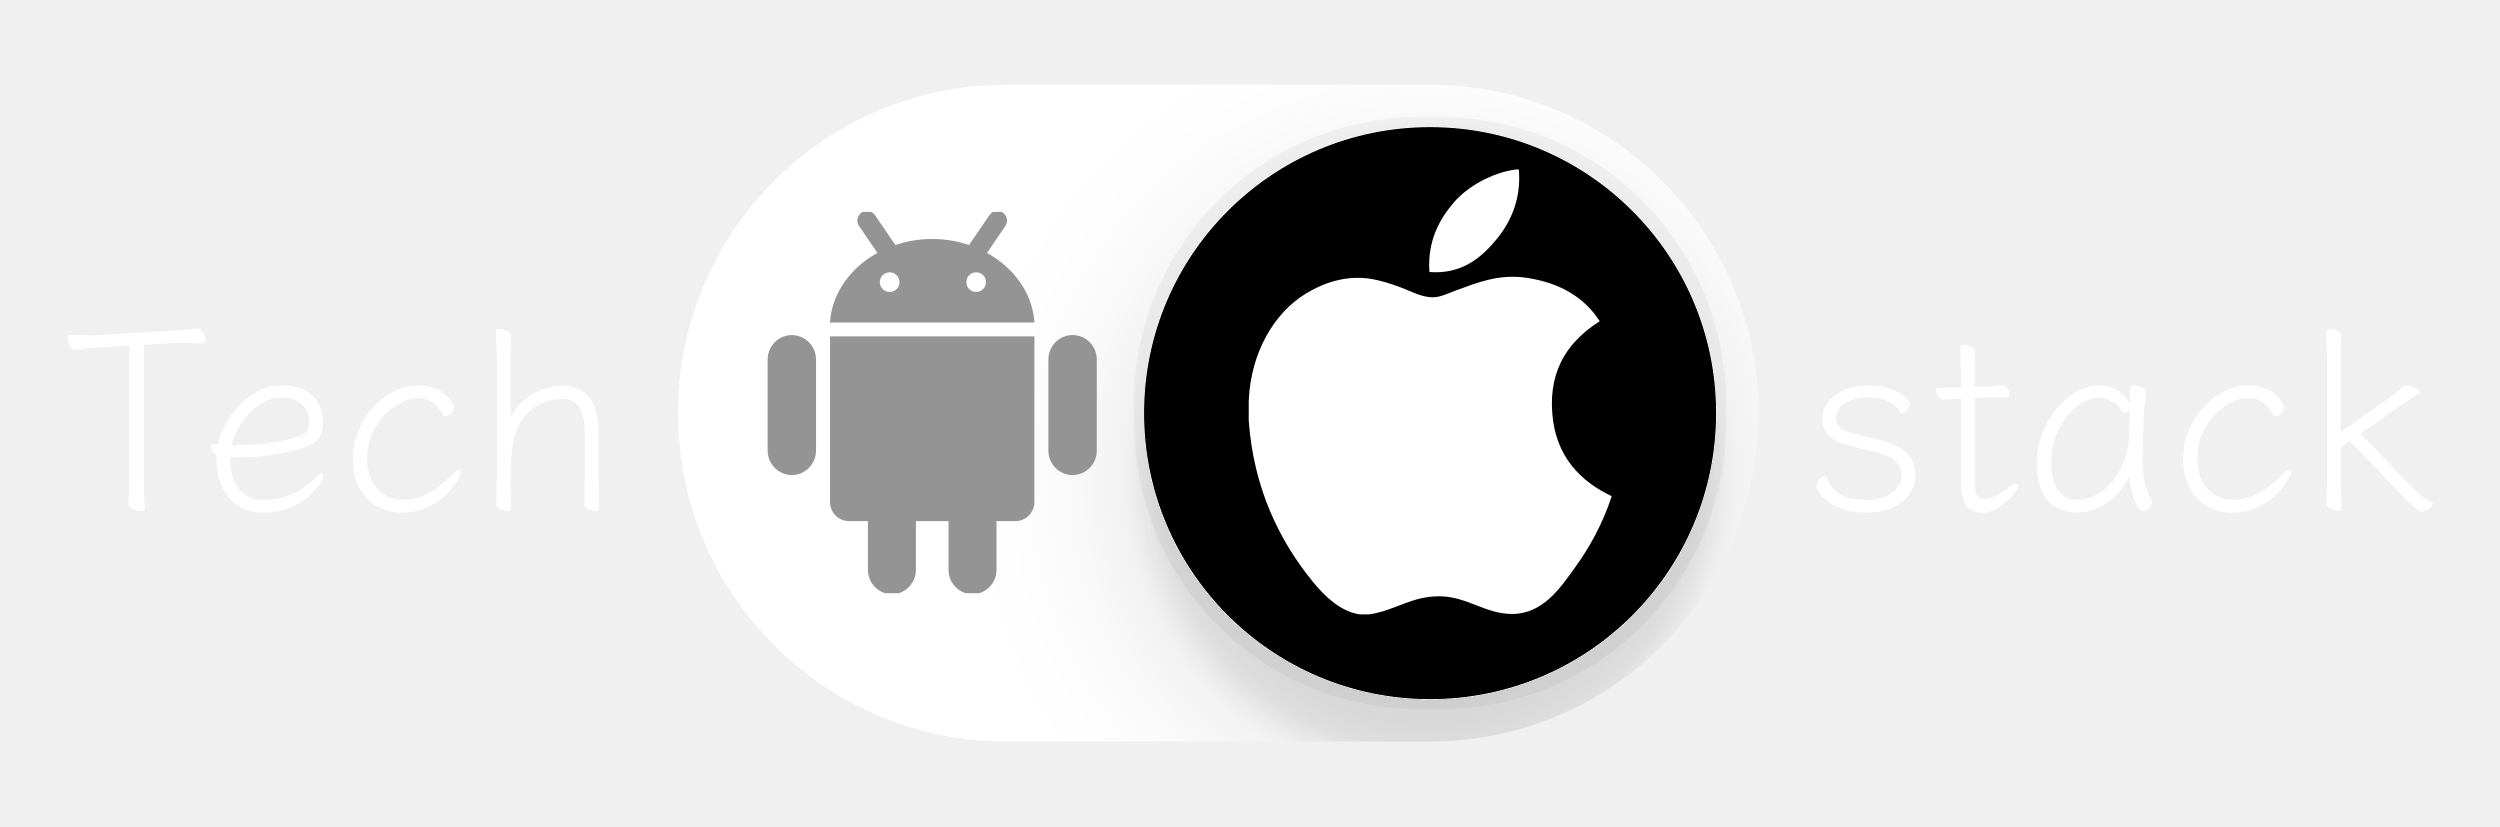
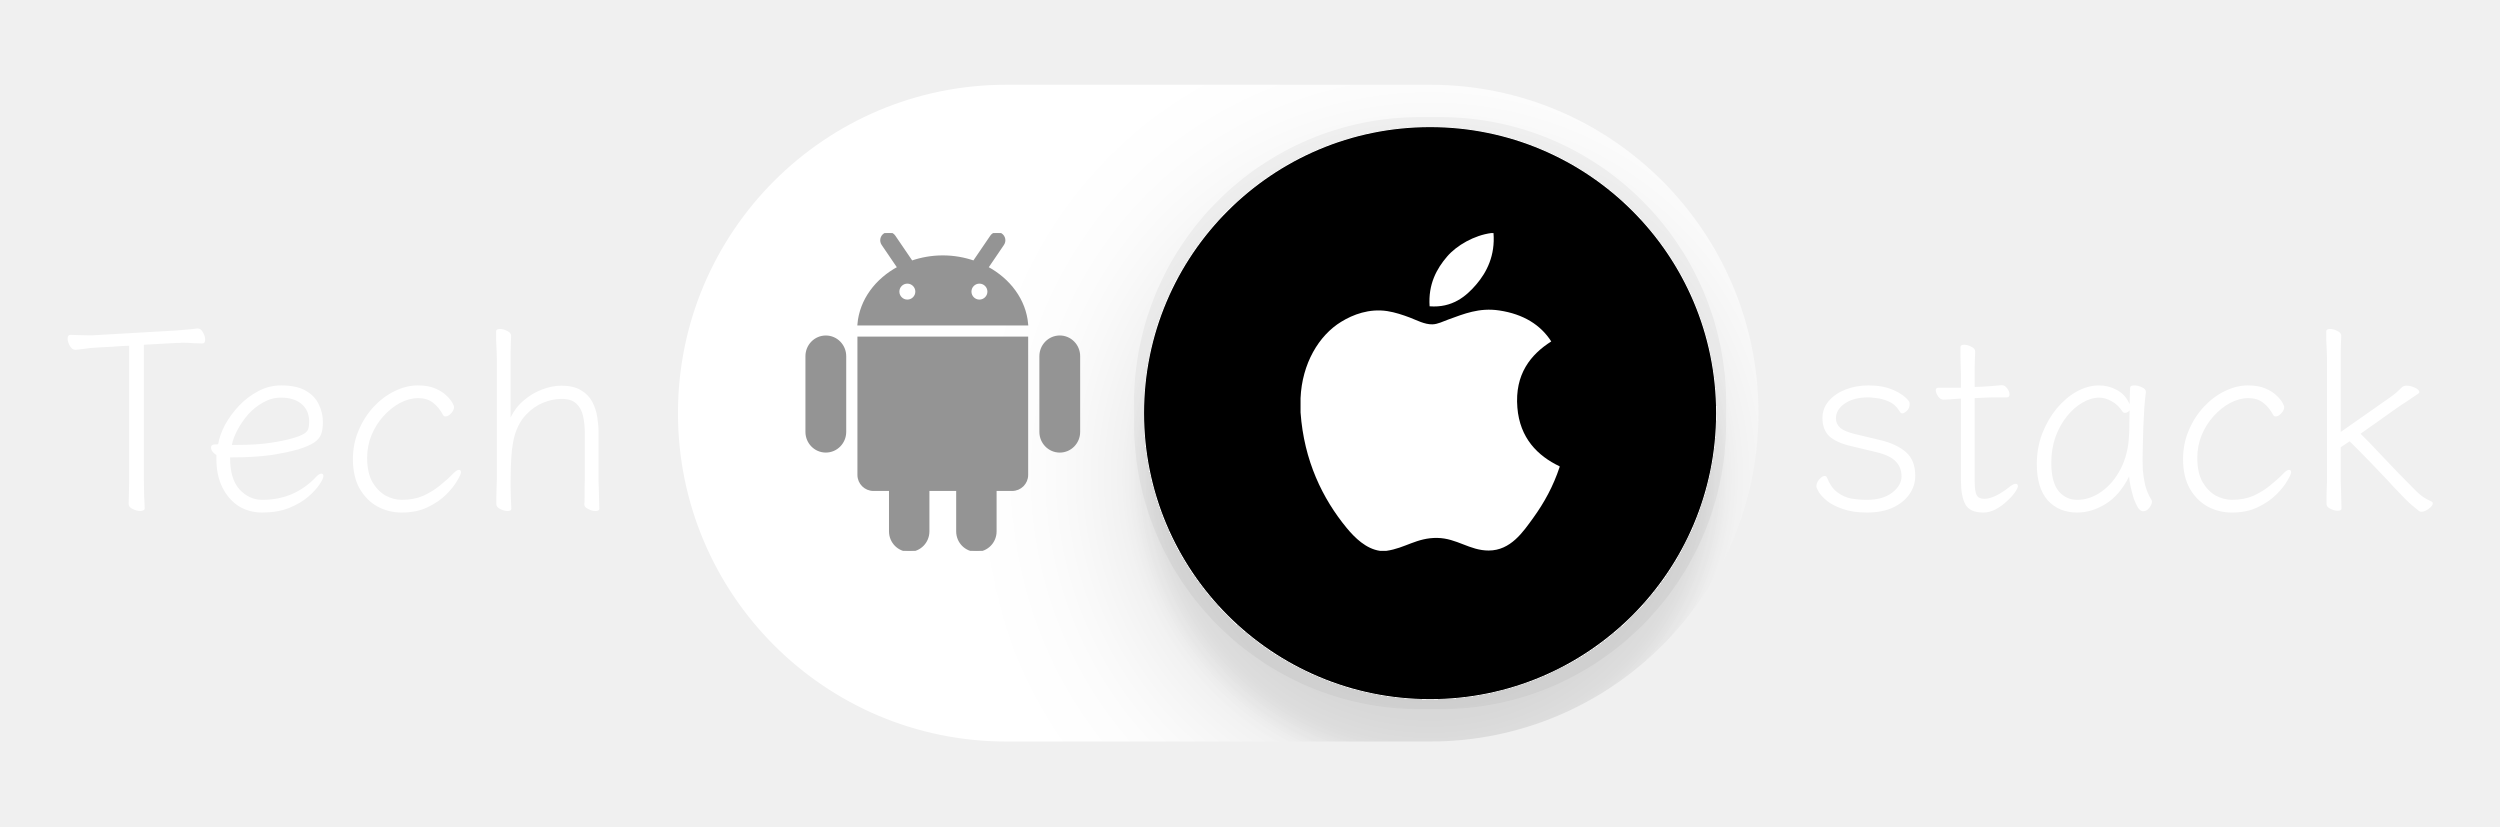
<svg xmlns="http://www.w3.org/2000/svg" width="118" height="39" viewBox="0 0 118 39" fill="none">
  <g clip-path="url(#clip0_78_4)">
    <rect x="32" y="4" width="51" height="31" rx="15.5" fill="white" />
    <g filter="url(#filter0_ddd_78_4)">
      <rect x="54" y="6" width="27" height="27" rx="13.5" fill="black" />
    </g>
  </g>
  <path d="M6.096 16.32H6.084C6.044 16.32 5.944 16.324 5.784 16.332C5.624 16.34 5.448 16.352 5.256 16.368C5.072 16.376 4.912 16.384 4.776 16.392C4.64 16.4 4.572 16.404 4.572 16.404C4.372 16.412 4.176 16.432 3.984 16.464C3.8 16.488 3.664 16.504 3.576 16.512H3.564C3.46 16.512 3.372 16.452 3.3 16.332C3.228 16.204 3.192 16.088 3.192 15.984C3.192 15.864 3.236 15.804 3.324 15.804C3.388 15.804 3.5 15.808 3.66 15.816C3.82 15.824 3.992 15.828 4.176 15.828C4.24 15.828 4.304 15.828 4.368 15.828C4.44 15.82 4.504 15.816 4.56 15.816L8.304 15.6C8.488 15.584 8.676 15.568 8.868 15.552C9.06 15.536 9.204 15.52 9.3 15.504H9.336C9.432 15.504 9.512 15.564 9.576 15.684C9.648 15.804 9.684 15.92 9.684 16.032C9.684 16.152 9.64 16.212 9.552 16.212C9.472 16.212 9.34 16.208 9.156 16.2C8.972 16.184 8.784 16.176 8.592 16.176C8.544 16.176 8.496 16.18 8.448 16.188C8.4 16.188 8.356 16.188 8.316 16.188L6.792 16.272V22.728C6.792 22.976 6.796 23.216 6.804 23.448C6.82 23.68 6.828 23.864 6.828 24C6.828 24.04 6.808 24.068 6.768 24.084C6.728 24.108 6.68 24.12 6.624 24.12C6.512 24.12 6.392 24.088 6.264 24.024C6.136 23.968 6.072 23.888 6.072 23.784C6.072 23.688 6.076 23.54 6.084 23.34C6.092 23.132 6.096 22.924 6.096 22.716V16.32ZM10.861 21.588V21.624C10.861 22.28 11.009 22.772 11.305 23.1C11.609 23.428 11.965 23.592 12.373 23.592C12.893 23.592 13.365 23.5 13.789 23.316C14.221 23.124 14.597 22.856 14.917 22.512C15.013 22.408 15.097 22.356 15.169 22.356C15.233 22.356 15.265 22.396 15.265 22.476C15.265 22.548 15.205 22.676 15.085 22.86C14.965 23.044 14.785 23.24 14.545 23.448C14.313 23.648 14.013 23.824 13.645 23.976C13.285 24.12 12.861 24.192 12.373 24.192C11.965 24.192 11.597 24.092 11.269 23.892C10.949 23.684 10.693 23.392 10.501 23.016C10.309 22.632 10.213 22.18 10.213 21.66V21.48C10.045 21.368 9.961 21.248 9.961 21.12C9.961 21.024 10.029 20.976 10.165 20.976C10.181 20.976 10.205 20.976 10.237 20.976C10.277 20.968 10.297 20.964 10.297 20.964C10.345 20.676 10.453 20.372 10.621 20.052C10.797 19.732 11.017 19.432 11.281 19.152C11.545 18.872 11.845 18.644 12.181 18.468C12.517 18.284 12.881 18.192 13.273 18.192C13.761 18.192 14.149 18.276 14.437 18.444C14.725 18.612 14.929 18.828 15.049 19.092C15.177 19.356 15.241 19.632 15.241 19.92C15.241 20.152 15.213 20.344 15.157 20.496C15.101 20.648 14.989 20.78 14.821 20.892C14.661 20.996 14.421 21.1 14.101 21.204C13.741 21.308 13.301 21.4 12.781 21.48C12.261 21.552 11.669 21.588 11.005 21.588H10.861ZM11.197 21C11.805 21 12.321 20.968 12.745 20.904C13.177 20.84 13.529 20.768 13.801 20.688C14.049 20.616 14.225 20.548 14.329 20.484C14.441 20.42 14.513 20.344 14.545 20.256C14.577 20.168 14.593 20.052 14.593 19.908C14.593 19.556 14.477 19.28 14.245 19.08C14.013 18.872 13.685 18.768 13.261 18.768C12.965 18.768 12.685 18.844 12.421 18.996C12.157 19.14 11.921 19.328 11.713 19.56C11.513 19.792 11.345 20.036 11.209 20.292C11.073 20.548 10.985 20.784 10.945 21H11.197ZM21.757 22.296C21.757 22.36 21.697 22.492 21.577 22.692C21.465 22.892 21.293 23.108 21.061 23.34C20.829 23.572 20.537 23.772 20.185 23.94C19.841 24.108 19.433 24.192 18.961 24.192C18.545 24.192 18.161 24.096 17.809 23.904C17.465 23.712 17.185 23.428 16.969 23.052C16.761 22.676 16.657 22.216 16.657 21.672C16.657 21.192 16.745 20.744 16.921 20.328C17.097 19.904 17.333 19.532 17.629 19.212C17.925 18.892 18.253 18.644 18.613 18.468C18.981 18.284 19.349 18.192 19.717 18.192C20.053 18.192 20.329 18.24 20.545 18.336C20.769 18.432 20.945 18.544 21.073 18.672C21.201 18.792 21.293 18.904 21.349 19.008C21.405 19.112 21.433 19.176 21.433 19.2C21.433 19.312 21.385 19.416 21.289 19.512C21.201 19.608 21.113 19.656 21.025 19.656C20.977 19.656 20.941 19.636 20.917 19.596C20.781 19.34 20.621 19.144 20.437 19.008C20.253 18.864 20.021 18.792 19.741 18.792C19.453 18.792 19.165 18.868 18.877 19.02C18.597 19.172 18.337 19.38 18.097 19.644C17.865 19.9 17.677 20.2 17.533 20.544C17.397 20.88 17.329 21.236 17.329 21.612C17.329 22.068 17.409 22.444 17.569 22.74C17.737 23.028 17.945 23.244 18.193 23.388C18.449 23.524 18.705 23.592 18.961 23.592C19.345 23.592 19.685 23.528 19.981 23.4C20.277 23.264 20.541 23.1 20.773 22.908C21.013 22.716 21.225 22.524 21.409 22.332C21.513 22.228 21.597 22.176 21.661 22.176C21.725 22.176 21.757 22.216 21.757 22.296ZM27.58 23.796C27.588 23.732 27.592 23.624 27.592 23.472C27.592 23.32 27.592 23.164 27.592 23.004C27.6 22.836 27.604 22.708 27.604 22.62V20.484C27.604 20.164 27.576 19.88 27.52 19.632C27.464 19.384 27.356 19.188 27.196 19.044C27.044 18.9 26.812 18.828 26.5 18.828C26.22 18.828 25.932 18.888 25.636 19.008C25.34 19.128 25.072 19.316 24.832 19.572C24.592 19.82 24.412 20.148 24.292 20.556C24.236 20.756 24.192 20.992 24.16 21.264C24.136 21.536 24.12 21.804 24.112 22.068C24.112 22.324 24.108 22.548 24.1 22.74V22.932C24.1 23.124 24.104 23.312 24.112 23.496C24.12 23.68 24.128 23.852 24.136 24.012C24.136 24.084 24.076 24.12 23.956 24.12C23.852 24.12 23.736 24.088 23.608 24.024C23.488 23.968 23.428 23.892 23.428 23.796C23.428 23.732 23.428 23.616 23.428 23.448C23.436 23.28 23.44 23.116 23.44 22.956C23.448 22.788 23.452 22.676 23.452 22.62V16.92C23.452 16.84 23.448 16.716 23.44 16.548C23.432 16.38 23.424 16.208 23.416 16.032C23.416 15.856 23.416 15.724 23.416 15.636C23.416 15.564 23.476 15.528 23.596 15.528C23.708 15.528 23.824 15.56 23.944 15.624C24.064 15.68 24.124 15.756 24.124 15.852C24.124 15.916 24.12 16.024 24.112 16.176C24.112 16.328 24.108 16.488 24.1 16.656C24.1 16.816 24.1 16.944 24.1 17.04V19.704C24.26 19.376 24.472 19.104 24.736 18.888C25 18.664 25.284 18.496 25.588 18.384C25.9 18.264 26.204 18.204 26.5 18.204C26.884 18.204 27.192 18.276 27.424 18.42C27.656 18.556 27.832 18.736 27.952 18.96C28.072 19.184 28.152 19.428 28.192 19.692C28.232 19.948 28.252 20.196 28.252 20.436V22.74C28.252 22.788 28.256 22.896 28.264 23.064C28.272 23.232 28.276 23.408 28.276 23.592C28.284 23.776 28.288 23.916 28.288 24.012C28.288 24.084 28.224 24.12 28.096 24.12C27.992 24.12 27.88 24.088 27.76 24.024C27.64 23.968 27.58 23.896 27.58 23.808V23.796Z" fill="white" />
  <g clip-path="url(#clip1_78_4)">
-     <path d="M71.542 8C71.59 8 71.639 8 71.691 8C71.811 9.481 71.246 10.588 70.558 11.389C69.885 12.185 68.961 12.957 67.468 12.839C67.369 11.38 67.935 10.355 68.621 9.556C69.257 8.811 70.424 8.148 71.542 8Z" fill="white" />
-     <path d="M76.061 23.415C76.061 23.429 76.061 23.442 76.061 23.456C75.641 24.727 75.043 25.816 74.313 26.826C73.646 27.744 72.829 28.979 71.37 28.979C70.109 28.979 69.272 28.168 67.98 28.146C66.614 28.124 65.862 28.824 64.612 29C64.47 29 64.327 29 64.186 29C63.269 28.867 62.529 28.141 61.989 27.486C60.398 25.551 59.169 23.052 58.94 19.854C58.94 19.541 58.94 19.228 58.94 18.915C59.037 16.626 60.149 14.765 61.628 13.863C62.408 13.383 63.48 12.975 64.674 13.158C65.186 13.237 65.709 13.412 66.167 13.585C66.602 13.752 67.145 14.048 67.659 14.033C68.008 14.023 68.355 13.841 68.706 13.713C69.735 13.341 70.744 12.915 72.074 13.115C73.672 13.357 74.806 14.067 75.507 15.162C74.155 16.023 73.086 17.319 73.269 19.533C73.431 21.544 74.6 22.721 76.061 23.415Z" fill="white" />
+     <path d="M70.387 11C70.422 11 70.457 11 70.493 11C70.579 12.058 70.175 12.848 69.685 13.421C69.203 13.989 68.544 14.54 67.477 14.457C67.406 13.414 67.811 12.682 68.301 12.111C68.755 11.579 69.588 11.105 70.387 11Z" fill="white" />
+     <path d="M73.615 22.011C73.615 22.021 73.615 22.03 73.615 22.04C73.315 22.948 72.888 23.726 72.366 24.448C71.89 25.103 71.306 25.985 70.264 25.985C69.364 25.985 68.766 25.406 67.843 25.39C66.867 25.374 66.33 25.874 65.437 26C65.335 26 65.233 26 65.133 26C64.478 25.905 63.949 25.386 63.563 24.919C62.427 23.537 61.549 21.752 61.386 19.467C61.386 19.243 61.386 19.02 61.386 18.796C61.455 17.161 62.249 15.832 63.305 15.188C63.862 14.845 64.628 14.554 65.481 14.684C65.847 14.741 66.22 14.866 66.548 14.99C66.858 15.109 67.246 15.32 67.614 15.309C67.862 15.302 68.11 15.172 68.361 15.081C69.096 14.815 69.817 14.511 70.767 14.654C71.908 14.826 72.718 15.334 73.219 16.116C72.253 16.73 71.49 17.657 71.62 19.238C71.736 20.675 72.571 21.515 73.615 22.011Z" fill="white" />
  </g>
  <g clip-path="url(#clip2_78_4)">
-     <path d="M39.24 15.941H48.76V23.699C48.76 24.16 48.386 24.534 47.926 24.534H46.972V26.896C46.972 27.496 46.494 27.982 45.903 27.982C45.311 27.982 44.833 27.496 44.833 26.896V24.534H43.168V26.896C43.168 27.496 42.688 27.982 42.098 27.982C41.507 27.982 41.028 27.496 41.028 26.896V24.534H40.075C39.614 24.534 39.24 24.16 39.24 23.699L39.24 15.941ZM37.374 15.878C36.778 15.878 36.294 16.369 36.294 16.975V21.262C36.294 21.867 36.778 22.359 37.374 22.359C37.971 22.359 38.455 21.867 38.455 21.262V16.975C38.455 16.369 37.971 15.878 37.374 15.878ZM48.76 15.16H39.24C39.358 13.803 40.237 12.636 41.504 11.96L40.599 10.632C40.477 10.452 40.523 10.208 40.702 10.086C40.882 9.964 41.126 10.01 41.248 10.189L42.235 11.639C42.782 11.45 43.376 11.341 44 11.341C44.625 11.341 45.219 11.45 45.766 11.639L46.752 10.19C46.874 10.01 47.118 9.964 47.298 10.086C47.477 10.208 47.523 10.452 47.401 10.632L46.497 11.961C47.763 12.636 48.643 13.803 48.76 15.16ZM42.519 13.317C42.519 13.026 42.283 12.79 41.992 12.79C41.701 12.79 41.465 13.026 41.465 13.317C41.465 13.607 41.702 13.843 41.992 13.843C42.283 13.843 42.519 13.607 42.519 13.317ZM46.601 13.317C46.601 13.026 46.365 12.79 46.074 12.79C45.783 12.79 45.548 13.026 45.548 13.317C45.548 13.607 45.783 13.843 46.074 13.843C46.365 13.843 46.601 13.607 46.601 13.317ZM50.626 15.877C50.03 15.877 49.545 16.368 49.545 16.974V21.263C49.545 21.869 50.03 22.36 50.626 22.36C51.223 22.36 51.706 21.869 51.706 21.263V16.974C51.706 16.368 51.223 15.877 50.626 15.877Z" fill="#949494" stroke="#949494" stroke-width="0.125" />
+     <path d="M40.533 15.951H48.467V22.416C48.467 22.8 48.155 23.111 47.772 23.111H46.977V25.08C46.977 25.58 46.578 25.985 46.086 25.985C45.592 25.985 45.194 25.58 45.194 25.08V23.111H43.806V25.08C43.806 25.58 43.407 25.985 42.915 25.985C42.422 25.985 42.023 25.58 42.023 25.08V23.111H41.229C40.845 23.111 40.533 22.8 40.533 22.416L40.533 15.951ZM38.979 15.898C38.481 15.898 38.079 16.308 38.079 16.812V20.385C38.079 20.889 38.481 21.299 38.979 21.299C39.476 21.299 39.879 20.889 39.879 20.385V16.812C39.879 16.308 39.476 15.898 38.979 15.898ZM48.467 15.3H40.533C40.631 14.169 41.364 13.197 42.42 12.634L41.666 11.526C41.564 11.377 41.602 11.173 41.752 11.071C41.901 10.97 42.105 11.008 42.207 11.158L43.029 12.366C43.485 12.208 43.98 12.117 44.5 12.117C45.021 12.117 45.516 12.208 45.971 12.366L46.794 11.158C46.895 11.008 47.099 10.97 47.248 11.071C47.398 11.173 47.436 11.377 47.334 11.526L46.581 12.634C47.636 13.197 48.369 14.169 48.467 15.3ZM43.266 13.764C43.266 13.522 43.069 13.325 42.827 13.325C42.584 13.325 42.388 13.522 42.388 13.764C42.388 14.006 42.585 14.203 42.827 14.203C43.069 14.203 43.266 14.006 43.266 13.764ZM46.668 13.764C46.668 13.522 46.471 13.325 46.228 13.325C45.986 13.325 45.79 13.522 45.79 13.764C45.79 14.006 45.986 14.203 46.228 14.203C46.471 14.203 46.668 14.006 46.668 13.764ZM50.022 15.897C49.525 15.897 49.121 16.307 49.121 16.812V20.386C49.121 20.89 49.525 21.3 50.022 21.3C50.519 21.3 50.921 20.89 50.921 20.386V16.812C50.921 16.307 50.519 15.897 50.022 15.897Z" fill="#949494" stroke="#949494" stroke-width="0.125" />
  </g>
  <path d="M87.34 21.048C86.9 20.944 86.568 20.792 86.344 20.592C86.128 20.384 86.02 20.096 86.02 19.728C86.02 19.424 86.12 19.156 86.32 18.924C86.52 18.692 86.784 18.512 87.112 18.384C87.44 18.256 87.8 18.192 88.192 18.192C88.648 18.192 89.04 18.264 89.368 18.408C89.696 18.552 89.94 18.728 90.1 18.936C90.124 18.96 90.136 19 90.136 19.056C90.136 19.2 90.092 19.312 90.004 19.392C89.916 19.472 89.844 19.512 89.788 19.512C89.756 19.512 89.728 19.5 89.704 19.476C89.688 19.444 89.664 19.408 89.632 19.368C89.504 19.168 89.34 19.028 89.14 18.948C88.94 18.86 88.752 18.808 88.576 18.792C88.4 18.768 88.272 18.756 88.192 18.756C87.728 18.756 87.356 18.852 87.076 19.044C86.796 19.236 86.656 19.472 86.656 19.752C86.656 19.92 86.724 20.068 86.86 20.196C87.004 20.316 87.248 20.416 87.592 20.496L88.744 20.772C89.256 20.892 89.66 21.08 89.956 21.336C90.252 21.592 90.4 21.968 90.4 22.464C90.4 22.776 90.308 23.064 90.124 23.328C89.94 23.592 89.676 23.804 89.332 23.964C88.996 24.116 88.592 24.192 88.12 24.192C87.672 24.192 87.292 24.136 86.98 24.024C86.676 23.92 86.432 23.796 86.248 23.652C86.064 23.5 85.932 23.36 85.852 23.232C85.772 23.096 85.732 23.004 85.732 22.956C85.732 22.844 85.776 22.736 85.864 22.632C85.96 22.52 86.048 22.464 86.128 22.464C86.176 22.464 86.212 22.492 86.236 22.548C86.356 22.852 86.516 23.08 86.716 23.232C86.916 23.384 87.136 23.484 87.376 23.532C87.624 23.572 87.872 23.592 88.12 23.592C88.616 23.592 89.012 23.48 89.308 23.256C89.604 23.024 89.752 22.768 89.752 22.488C89.752 22.2 89.66 21.964 89.476 21.78C89.3 21.588 88.988 21.44 88.54 21.336L87.34 21.048ZM94.909 22.932C95.005 22.868 95.081 22.836 95.137 22.836C95.209 22.836 95.245 22.872 95.245 22.944C95.245 23.008 95.197 23.108 95.101 23.244C95.005 23.38 94.877 23.52 94.717 23.664C94.565 23.808 94.393 23.932 94.201 24.036C94.009 24.14 93.813 24.192 93.613 24.192C93.197 24.192 92.917 24.068 92.773 23.82C92.629 23.564 92.557 23.184 92.557 22.68V18.816H92.509C92.333 18.824 92.161 18.836 91.993 18.852C91.825 18.86 91.741 18.864 91.741 18.864C91.637 18.864 91.549 18.812 91.477 18.708C91.405 18.596 91.369 18.5 91.369 18.42C91.369 18.34 91.409 18.3 91.489 18.3H92.557V17.664C92.557 17.584 92.553 17.46 92.545 17.292C92.545 17.124 92.541 16.952 92.533 16.776C92.533 16.6 92.533 16.468 92.533 16.38C92.533 16.308 92.593 16.272 92.713 16.272C92.817 16.272 92.929 16.304 93.049 16.368C93.169 16.424 93.229 16.5 93.229 16.596C93.229 16.66 93.225 16.76 93.217 16.896C93.217 17.024 93.213 17.16 93.205 17.304C93.205 17.448 93.205 17.568 93.205 17.664V18.264L93.565 18.252C93.709 18.244 93.877 18.232 94.069 18.216C94.261 18.2 94.397 18.188 94.477 18.18H94.489C94.585 18.18 94.669 18.232 94.741 18.336C94.813 18.432 94.849 18.524 94.849 18.612C94.849 18.708 94.809 18.756 94.729 18.756C94.649 18.756 94.497 18.756 94.273 18.756C94.049 18.756 93.857 18.76 93.697 18.768L93.205 18.792V22.704C93.205 23.04 93.237 23.264 93.301 23.376C93.365 23.488 93.485 23.544 93.661 23.544C93.829 23.544 94.017 23.492 94.225 23.388C94.433 23.284 94.641 23.148 94.849 22.98L94.909 22.932ZM101.285 18.516C101.261 18.692 101.237 18.928 101.213 19.224C101.197 19.512 101.181 19.82 101.165 20.148C101.157 20.468 101.149 20.768 101.141 21.048C101.133 21.328 101.129 21.54 101.129 21.684C101.129 21.788 101.133 21.952 101.141 22.176C101.157 22.392 101.193 22.628 101.249 22.884C101.313 23.14 101.413 23.376 101.549 23.592C101.565 23.624 101.573 23.652 101.573 23.676C101.573 23.764 101.529 23.864 101.441 23.976C101.361 24.08 101.265 24.132 101.153 24.132C101.073 24.132 100.993 24.076 100.913 23.964C100.841 23.844 100.773 23.696 100.709 23.52C100.653 23.336 100.605 23.152 100.565 22.968C100.525 22.784 100.501 22.624 100.493 22.488C100.205 23.072 99.837 23.504 99.389 23.784C98.949 24.056 98.501 24.192 98.045 24.192C97.469 24.192 97.005 24 96.653 23.616C96.309 23.224 96.137 22.652 96.137 21.9C96.137 21.396 96.221 20.92 96.389 20.472C96.565 20.024 96.793 19.628 97.073 19.284C97.361 18.94 97.677 18.672 98.021 18.48C98.373 18.288 98.725 18.192 99.077 18.192C99.373 18.192 99.653 18.264 99.917 18.408C100.189 18.552 100.389 18.776 100.517 19.08C100.525 18.896 100.529 18.736 100.529 18.6C100.537 18.456 100.541 18.356 100.541 18.3C100.541 18.228 100.609 18.192 100.745 18.192C100.857 18.192 100.973 18.22 101.093 18.276C101.221 18.332 101.285 18.404 101.285 18.492V18.516ZM100.517 19.368C100.501 19.4 100.469 19.428 100.421 19.452C100.381 19.476 100.341 19.488 100.301 19.488C100.253 19.488 100.217 19.472 100.193 19.44C100.041 19.208 99.865 19.04 99.665 18.936C99.465 18.824 99.273 18.768 99.089 18.768C98.825 18.768 98.557 18.848 98.285 19.008C98.021 19.16 97.777 19.376 97.553 19.656C97.329 19.936 97.149 20.264 97.013 20.64C96.885 21.008 96.821 21.408 96.821 21.84C96.821 22.456 96.937 22.904 97.169 23.184C97.401 23.456 97.693 23.592 98.045 23.592C98.445 23.592 98.825 23.464 99.185 23.208C99.553 22.952 99.857 22.592 100.097 22.128C100.337 21.664 100.469 21.124 100.493 20.508C100.501 20.388 100.505 20.22 100.505 20.004C100.505 19.78 100.509 19.568 100.517 19.368ZM108.14 22.296C108.14 22.36 108.08 22.492 107.96 22.692C107.848 22.892 107.676 23.108 107.444 23.34C107.212 23.572 106.92 23.772 106.568 23.94C106.224 24.108 105.816 24.192 105.344 24.192C104.928 24.192 104.544 24.096 104.192 23.904C103.848 23.712 103.568 23.428 103.352 23.052C103.144 22.676 103.04 22.216 103.04 21.672C103.04 21.192 103.128 20.744 103.304 20.328C103.48 19.904 103.716 19.532 104.012 19.212C104.308 18.892 104.636 18.644 104.996 18.468C105.364 18.284 105.732 18.192 106.1 18.192C106.436 18.192 106.712 18.24 106.928 18.336C107.152 18.432 107.328 18.544 107.456 18.672C107.584 18.792 107.676 18.904 107.732 19.008C107.788 19.112 107.816 19.176 107.816 19.2C107.816 19.312 107.768 19.416 107.672 19.512C107.584 19.608 107.496 19.656 107.408 19.656C107.36 19.656 107.324 19.636 107.3 19.596C107.164 19.34 107.004 19.144 106.82 19.008C106.636 18.864 106.404 18.792 106.124 18.792C105.836 18.792 105.548 18.868 105.26 19.02C104.98 19.172 104.72 19.38 104.48 19.644C104.248 19.9 104.06 20.2 103.916 20.544C103.78 20.88 103.712 21.236 103.712 21.612C103.712 22.068 103.792 22.444 103.952 22.74C104.12 23.028 104.328 23.244 104.576 23.388C104.832 23.524 105.088 23.592 105.344 23.592C105.728 23.592 106.068 23.528 106.364 23.4C106.66 23.264 106.924 23.1 107.156 22.908C107.396 22.716 107.608 22.524 107.792 22.332C107.896 22.228 107.98 22.176 108.044 22.176C108.108 22.176 108.14 22.216 108.14 22.296ZM109.835 16.92C109.835 16.84 109.831 16.716 109.823 16.548C109.815 16.38 109.807 16.208 109.799 16.032C109.799 15.856 109.799 15.724 109.799 15.636C109.799 15.564 109.859 15.528 109.979 15.528C110.091 15.528 110.207 15.56 110.327 15.624C110.447 15.68 110.507 15.756 110.507 15.852C110.507 15.916 110.503 16.016 110.495 16.152C110.495 16.28 110.491 16.416 110.483 16.56C110.483 16.704 110.483 16.824 110.483 16.92V20.388L112.847 18.732C112.951 18.66 113.051 18.58 113.147 18.492C113.251 18.396 113.327 18.324 113.375 18.276C113.423 18.228 113.495 18.204 113.591 18.204C113.719 18.204 113.851 18.236 113.987 18.3C114.123 18.364 114.191 18.432 114.191 18.504C114.191 18.536 114.171 18.564 114.131 18.588C113.963 18.7 113.803 18.808 113.651 18.912C113.499 19.008 113.371 19.092 113.267 19.164L111.419 20.472C111.651 20.696 111.923 20.976 112.235 21.312C112.547 21.64 112.863 21.972 113.183 22.308C113.511 22.644 113.803 22.94 114.059 23.196C114.259 23.396 114.491 23.552 114.755 23.664C114.803 23.688 114.827 23.72 114.827 23.76C114.827 23.84 114.763 23.924 114.635 24.012C114.515 24.108 114.399 24.156 114.287 24.156C114.239 24.156 114.203 24.144 114.179 24.12C114.075 24.04 113.967 23.952 113.855 23.856C113.743 23.76 113.643 23.668 113.555 23.58C113.395 23.412 113.199 23.208 112.967 22.968C112.743 22.72 112.503 22.464 112.247 22.2C111.999 21.936 111.755 21.684 111.515 21.444C111.283 21.204 111.079 21 110.903 20.832L110.483 21.108V22.728C110.483 22.776 110.487 22.884 110.495 23.052C110.503 23.22 110.507 23.396 110.507 23.58C110.515 23.764 110.519 23.904 110.519 24C110.519 24.072 110.459 24.108 110.339 24.108C110.235 24.108 110.119 24.076 109.991 24.012C109.871 23.956 109.811 23.88 109.811 23.784C109.811 23.72 109.811 23.616 109.811 23.472C109.819 23.32 109.823 23.172 109.823 23.028C109.831 22.884 109.835 22.784 109.835 22.728V16.92Z" fill="white" />
  <defs>
    <filter id="filter0_ddd_78_4" x="46" y="1" width="43" height="43" filterUnits="userSpaceOnUse" color-interpolation-filters="sRGB">
      <feFlood flood-opacity="0" result="BackgroundImageFix" />
      <feColorMatrix in="SourceAlpha" type="matrix" values="0 0 0 0 0 0 0 0 0 0 0 0 0 0 0 0 0 0 127 0" result="hardAlpha" />
      <feOffset dy="3" />
      <feGaussianBlur stdDeviation="0.5" />
      <feComposite in2="hardAlpha" operator="out" />
      <feColorMatrix type="matrix" values="0 0 0 0 0 0 0 0 0 0 0 0 0 0 0 0 0 0 0.06 0" />
      <feBlend mode="normal" in2="BackgroundImageFix" result="effect1_dropShadow_78_4" />
      <feColorMatrix in="SourceAlpha" type="matrix" values="0 0 0 0 0 0 0 0 0 0 0 0 0 0 0 0 0 0 127 0" result="hardAlpha" />
      <feOffset dy="3" />
      <feGaussianBlur stdDeviation="4" />
      <feComposite in2="hardAlpha" operator="out" />
      <feColorMatrix type="matrix" values="0 0 0 0 0 0 0 0 0 0 0 0 0 0 0 0 0 0 0.15 0" />
      <feBlend mode="normal" in2="effect1_dropShadow_78_4" result="effect2_dropShadow_78_4" />
      <feColorMatrix in="SourceAlpha" type="matrix" values="0 0 0 0 0 0 0 0 0 0 0 0 0 0 0 0 0 0 127 0" result="hardAlpha" />
      <feMorphology radius="1" operator="dilate" in="SourceAlpha" result="effect3_dropShadow_78_4" />
      <feOffset />
      <feComposite in2="hardAlpha" operator="out" />
      <feColorMatrix type="matrix" values="0 0 0 0 0 0 0 0 0 0 0 0 0 0 0 0 0 0 0.04 0" />
      <feBlend mode="normal" in2="effect2_dropShadow_78_4" result="effect3_dropShadow_78_4" />
      <feBlend mode="normal" in="SourceGraphic" in2="effect3_dropShadow_78_4" result="shape" />
    </filter>
    <clipPath id="clip0_78_4">
      <rect x="32" y="4" width="51" height="31" rx="15.5" fill="white" />
    </clipPath>
    <clipPath id="clip1_78_4">
-       <rect width="21" height="21" fill="white" transform="translate(57 8)" />
+       <rect width="15" height="15" fill="white" transform="translate(60 11)" />
    </clipPath>
    <clipPath id="clip2_78_4">
-       <rect width="18" height="18" fill="white" transform="translate(35 10)" />
+       <rect width="15" height="15" fill="white" transform="translate(37 11)" />
    </clipPath>
  </defs>
</svg>
